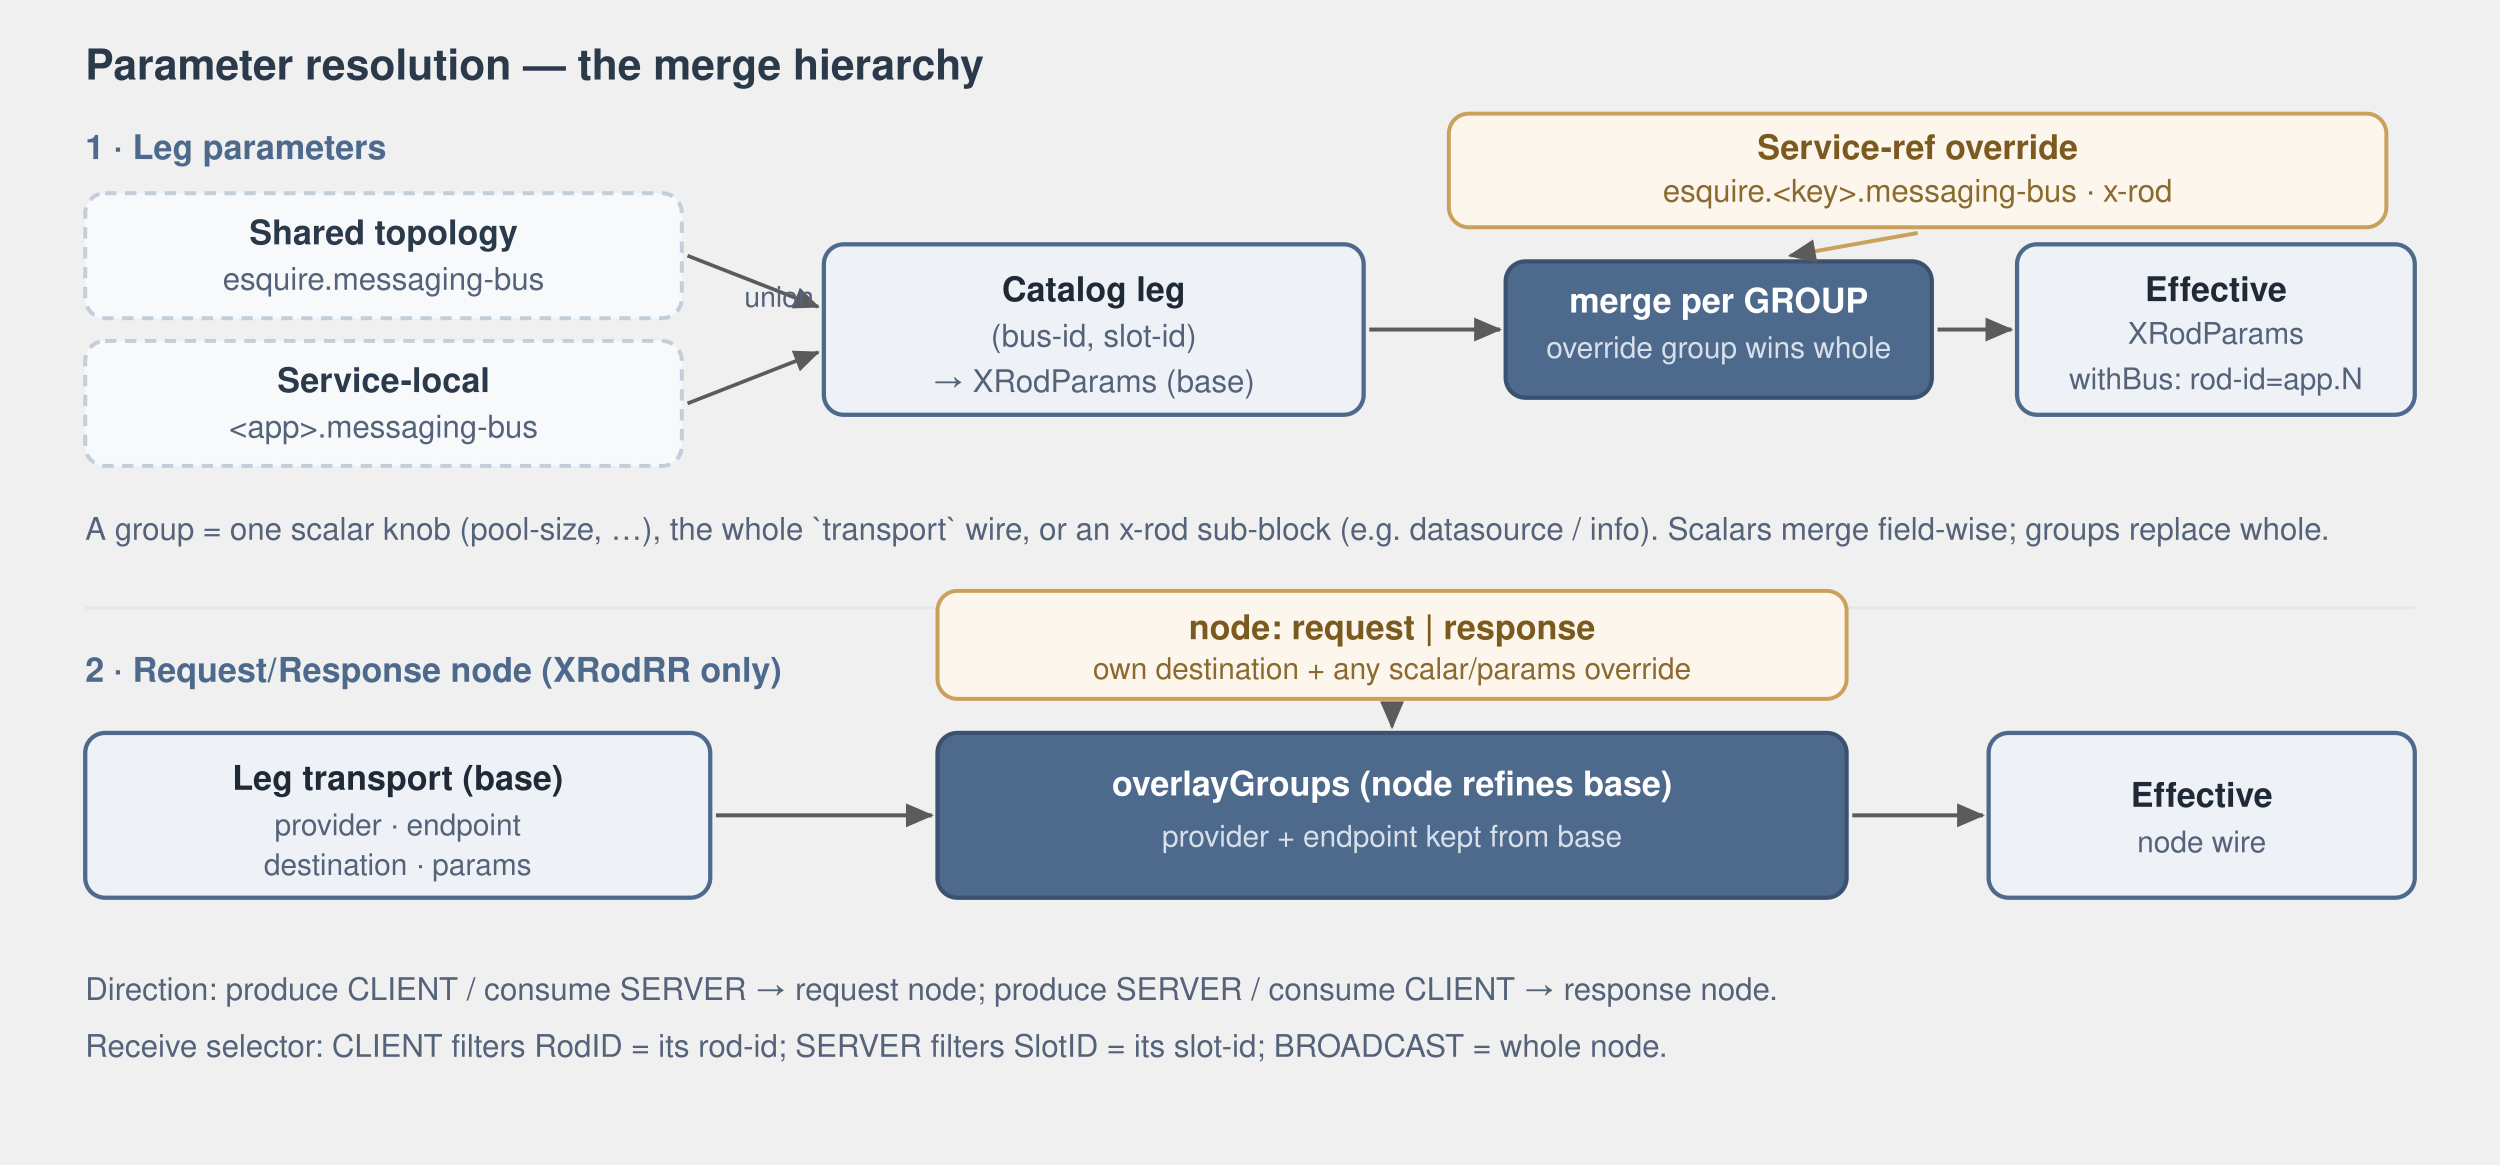
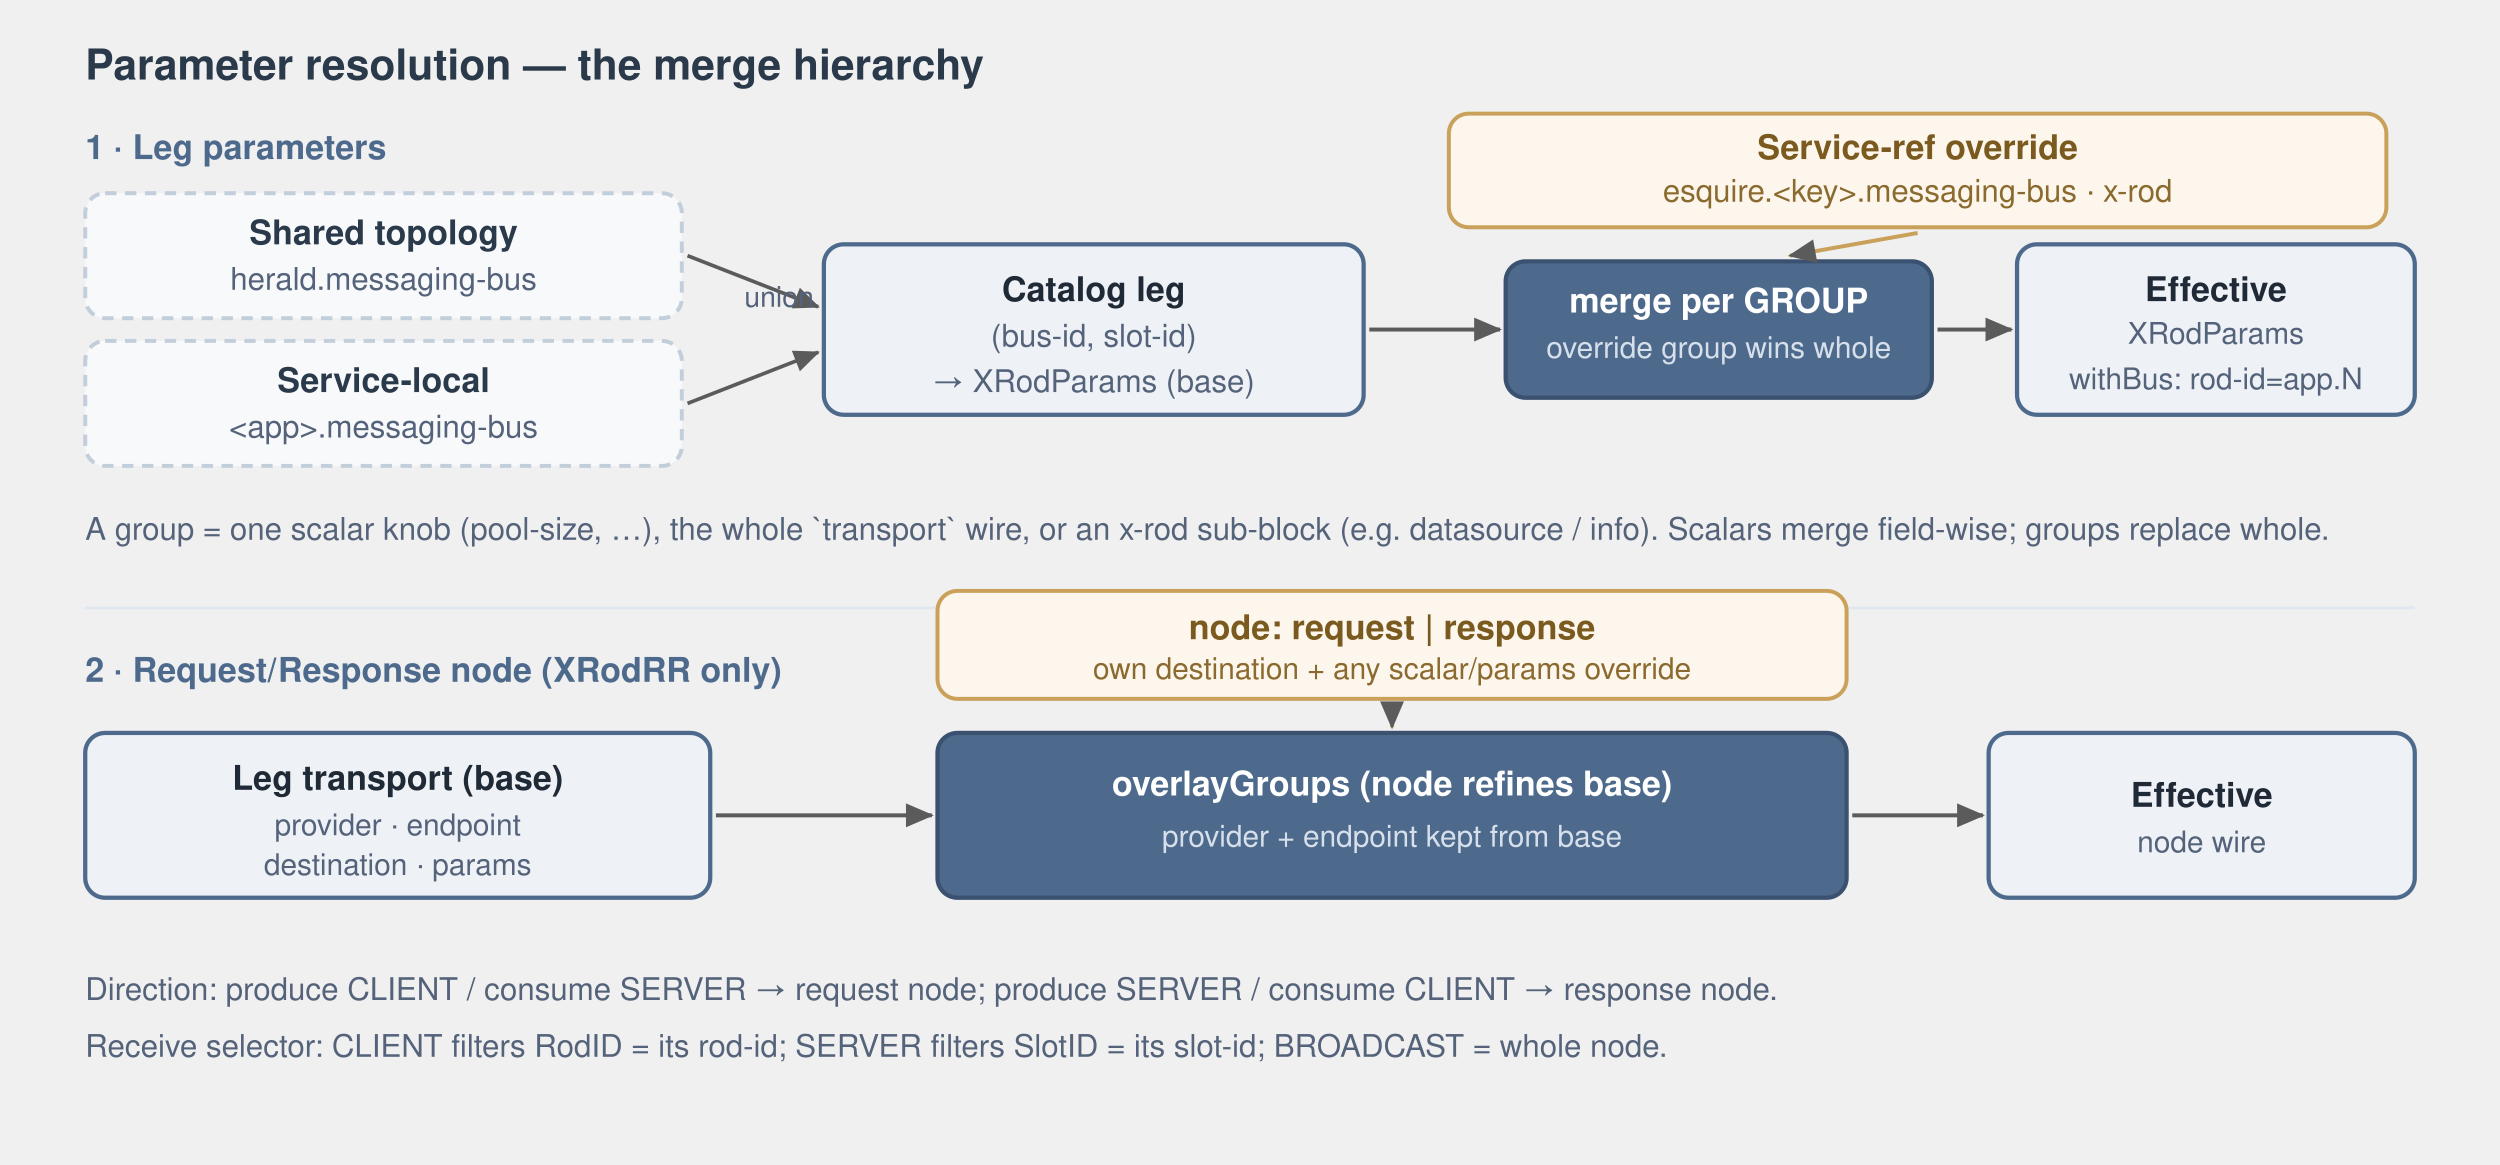
<svg xmlns="http://www.w3.org/2000/svg" viewBox="0 0 880 410" width="880" font-family="Segoe UI, Helvetica, Arial, sans-serif" font-size="12">
  <defs>
    <marker id="ar" markerWidth="9" markerHeight="9" refX="6.5" refY="3" orient="auto" markerUnits="strokeWidth">
      <path d="M0,0 L7,3 L0,6 z" fill="#5b5b5b" />
    </marker>
  </defs>
  <text x="30" y="28" font-weight="600" font-size="15" fill="#2b3a4b">Parameter resolution — the merge hierarchy</text>
  <text x="30" y="56" font-weight="600" fill="#4D6A8D">1 · Leg parameters</text>
  <rect x="30" y="68" width="210" height="44" rx="7" fill="#f7f9fb" stroke="#c3cedb" stroke-width="1.4" stroke-dasharray="4 3" />
  <text x="135" y="86" text-anchor="middle" font-weight="600" fill="#2b3a4b">Shared topology</text>
-   <text x="135" y="102" text-anchor="middle" font-size="11" fill="#54627a">esquire.messaging-bus</text>
+   <text x="135" y="102" text-anchor="middle" font-size="11" fill="#54627a">herald.messaging-bus</text>
  <rect x="30" y="120" width="210" height="44" rx="7" fill="#f7f9fb" stroke="#c3cedb" stroke-width="1.4" stroke-dasharray="4 3" />
  <text x="135" y="138" text-anchor="middle" font-weight="600" fill="#2b3a4b">Service-local</text>
  <text x="135" y="154" text-anchor="middle" font-size="11" fill="#54627a">&lt;app&gt;.messaging-bus</text>
  <rect x="290" y="86" width="190" height="60" rx="7" fill="#eef2f7" stroke="#4D6A8D" stroke-width="1.5" />
  <text x="385" y="106" text-anchor="middle" font-weight="600" fill="#1f2a36">Catalog leg</text>
  <text x="385" y="122" text-anchor="middle" font-size="11" fill="#54627a">(bus-id, slot-id)</text>
  <text x="385" y="138" text-anchor="middle" font-size="11" fill="#54627a">→ XRodParams (base)</text>
  <line x1="242" y1="90" x2="288" y2="108" stroke="#5b5b5b" stroke-width="1.3" marker-end="url(#ar)" />
  <line x1="242" y1="142" x2="288" y2="124" stroke="#5b5b5b" stroke-width="1.3" marker-end="url(#ar)" />
  <text x="262" y="108" font-size="10" fill="#54627a">union</text>
  <rect x="510" y="40" width="330" height="40" rx="7" fill="#fdf6ec" stroke="#caa15a" stroke-width="1.4" />
  <text x="675" y="56" text-anchor="middle" font-weight="600" fill="#7a5a1e">Service-ref override</text>
  <text x="675" y="71" text-anchor="middle" font-size="11" fill="#8a6a2e">esquire.&lt;key&gt;.messaging-bus · x-rod</text>
  <rect x="530" y="92" width="150" height="48" rx="7" fill="#4D6A8D" stroke="#3a5170" stroke-width="1.5" />
  <text x="605" y="110" text-anchor="middle" font-weight="600" fill="#ffffff">merge per GROUP</text>
  <text x="605" y="126" text-anchor="middle" font-size="10.5" fill="#d7e0ea">override group wins whole</text>
  <line x1="482" y1="116" x2="528" y2="116" stroke="#5b5b5b" stroke-width="1.4" marker-end="url(#ar)" />
  <line x1="675" y1="82" x2="630" y2="90" stroke="#caa15a" stroke-width="1.4" marker-end="url(#ar)" />
  <rect x="710" y="86" width="140" height="60" rx="7" fill="#eef2f7" stroke="#4D6A8D" stroke-width="1.5" />
  <text x="780" y="106" text-anchor="middle" font-weight="600" fill="#1f2a36">Effective</text>
  <text x="780" y="121" text-anchor="middle" font-size="10.5" fill="#54627a">XRodParams</text>
  <text x="780" y="137" text-anchor="middle" font-size="10.5" fill="#54627a">withBus: rod-id=app.N</text>
  <line x1="682" y1="116" x2="708" y2="116" stroke="#5b5b5b" stroke-width="1.4" marker-end="url(#ar)" />
  <text x="30" y="190" font-size="11" fill="#54627a">A group = one scalar knob (pool-size, …), the whole `transport` wire, or an x-rod sub-block (e.g. datasource / info). Scalars merge field-wise; groups replace whole.</text>
  <line x1="30" y1="214" x2="850" y2="214" stroke="#e1e7ee" stroke-width="1" />
  <text x="30" y="240" font-weight="600" fill="#4D6A8D">2 · Request/Response node (XRodRR only)</text>
  <rect x="30" y="258" width="220" height="58" rx="7" fill="#eef2f7" stroke="#4D6A8D" stroke-width="1.5" />
  <text x="140" y="278" text-anchor="middle" font-weight="600" fill="#1f2a36">Leg transport (base)</text>
  <text x="140" y="294" text-anchor="middle" font-size="10.5" fill="#54627a">provider · endpoint</text>
  <text x="140" y="308" text-anchor="middle" font-size="10.5" fill="#54627a">destination · params</text>
  <rect x="330" y="208" width="320" height="38" rx="7" fill="#fdf6ec" stroke="#caa15a" stroke-width="1.4" />
  <text x="490" y="225" text-anchor="middle" font-weight="600" fill="#7a5a1e">node: request | response</text>
  <text x="490" y="239" text-anchor="middle" font-size="10.5" fill="#8a6a2e">own destination + any scalar/params override</text>
  <rect x="330" y="258" width="320" height="58" rx="7" fill="#4D6A8D" stroke="#3a5170" stroke-width="1.5" />
  <text x="490" y="280" text-anchor="middle" font-weight="600" fill="#ffffff">overlayGroups (node refines base)</text>
  <text x="490" y="298" text-anchor="middle" font-size="10.5" fill="#d7e0ea">provider + endpoint kept from base</text>
  <line x1="252" y1="287" x2="328" y2="287" stroke="#5b5b5b" stroke-width="1.4" marker-end="url(#ar)" />
  <line x1="490" y1="248" x2="490" y2="256" stroke="#caa15a" stroke-width="1.4" marker-end="url(#ar)" />
  <rect x="700" y="258" width="150" height="58" rx="7" fill="#eef2f7" stroke="#4D6A8D" stroke-width="1.5" />
  <text x="775" y="284" text-anchor="middle" font-weight="600" fill="#1f2a36">Effective</text>
  <text x="775" y="300" text-anchor="middle" font-size="10.5" fill="#54627a">node wire</text>
  <line x1="652" y1="287" x2="698" y2="287" stroke="#5b5b5b" stroke-width="1.4" marker-end="url(#ar)" />
  <text x="30" y="352" font-size="11" fill="#54627a">Direction: produce CLIENT / consume SERVER → request node;  produce SERVER / consume CLIENT → response node.</text>
  <text x="30" y="372" font-size="11" fill="#54627a">Receive selector: CLIENT filters RodID = its rod-id;  SERVER filters SlotID = its slot-id;  BROADCAST = whole node.</text>
</svg>
